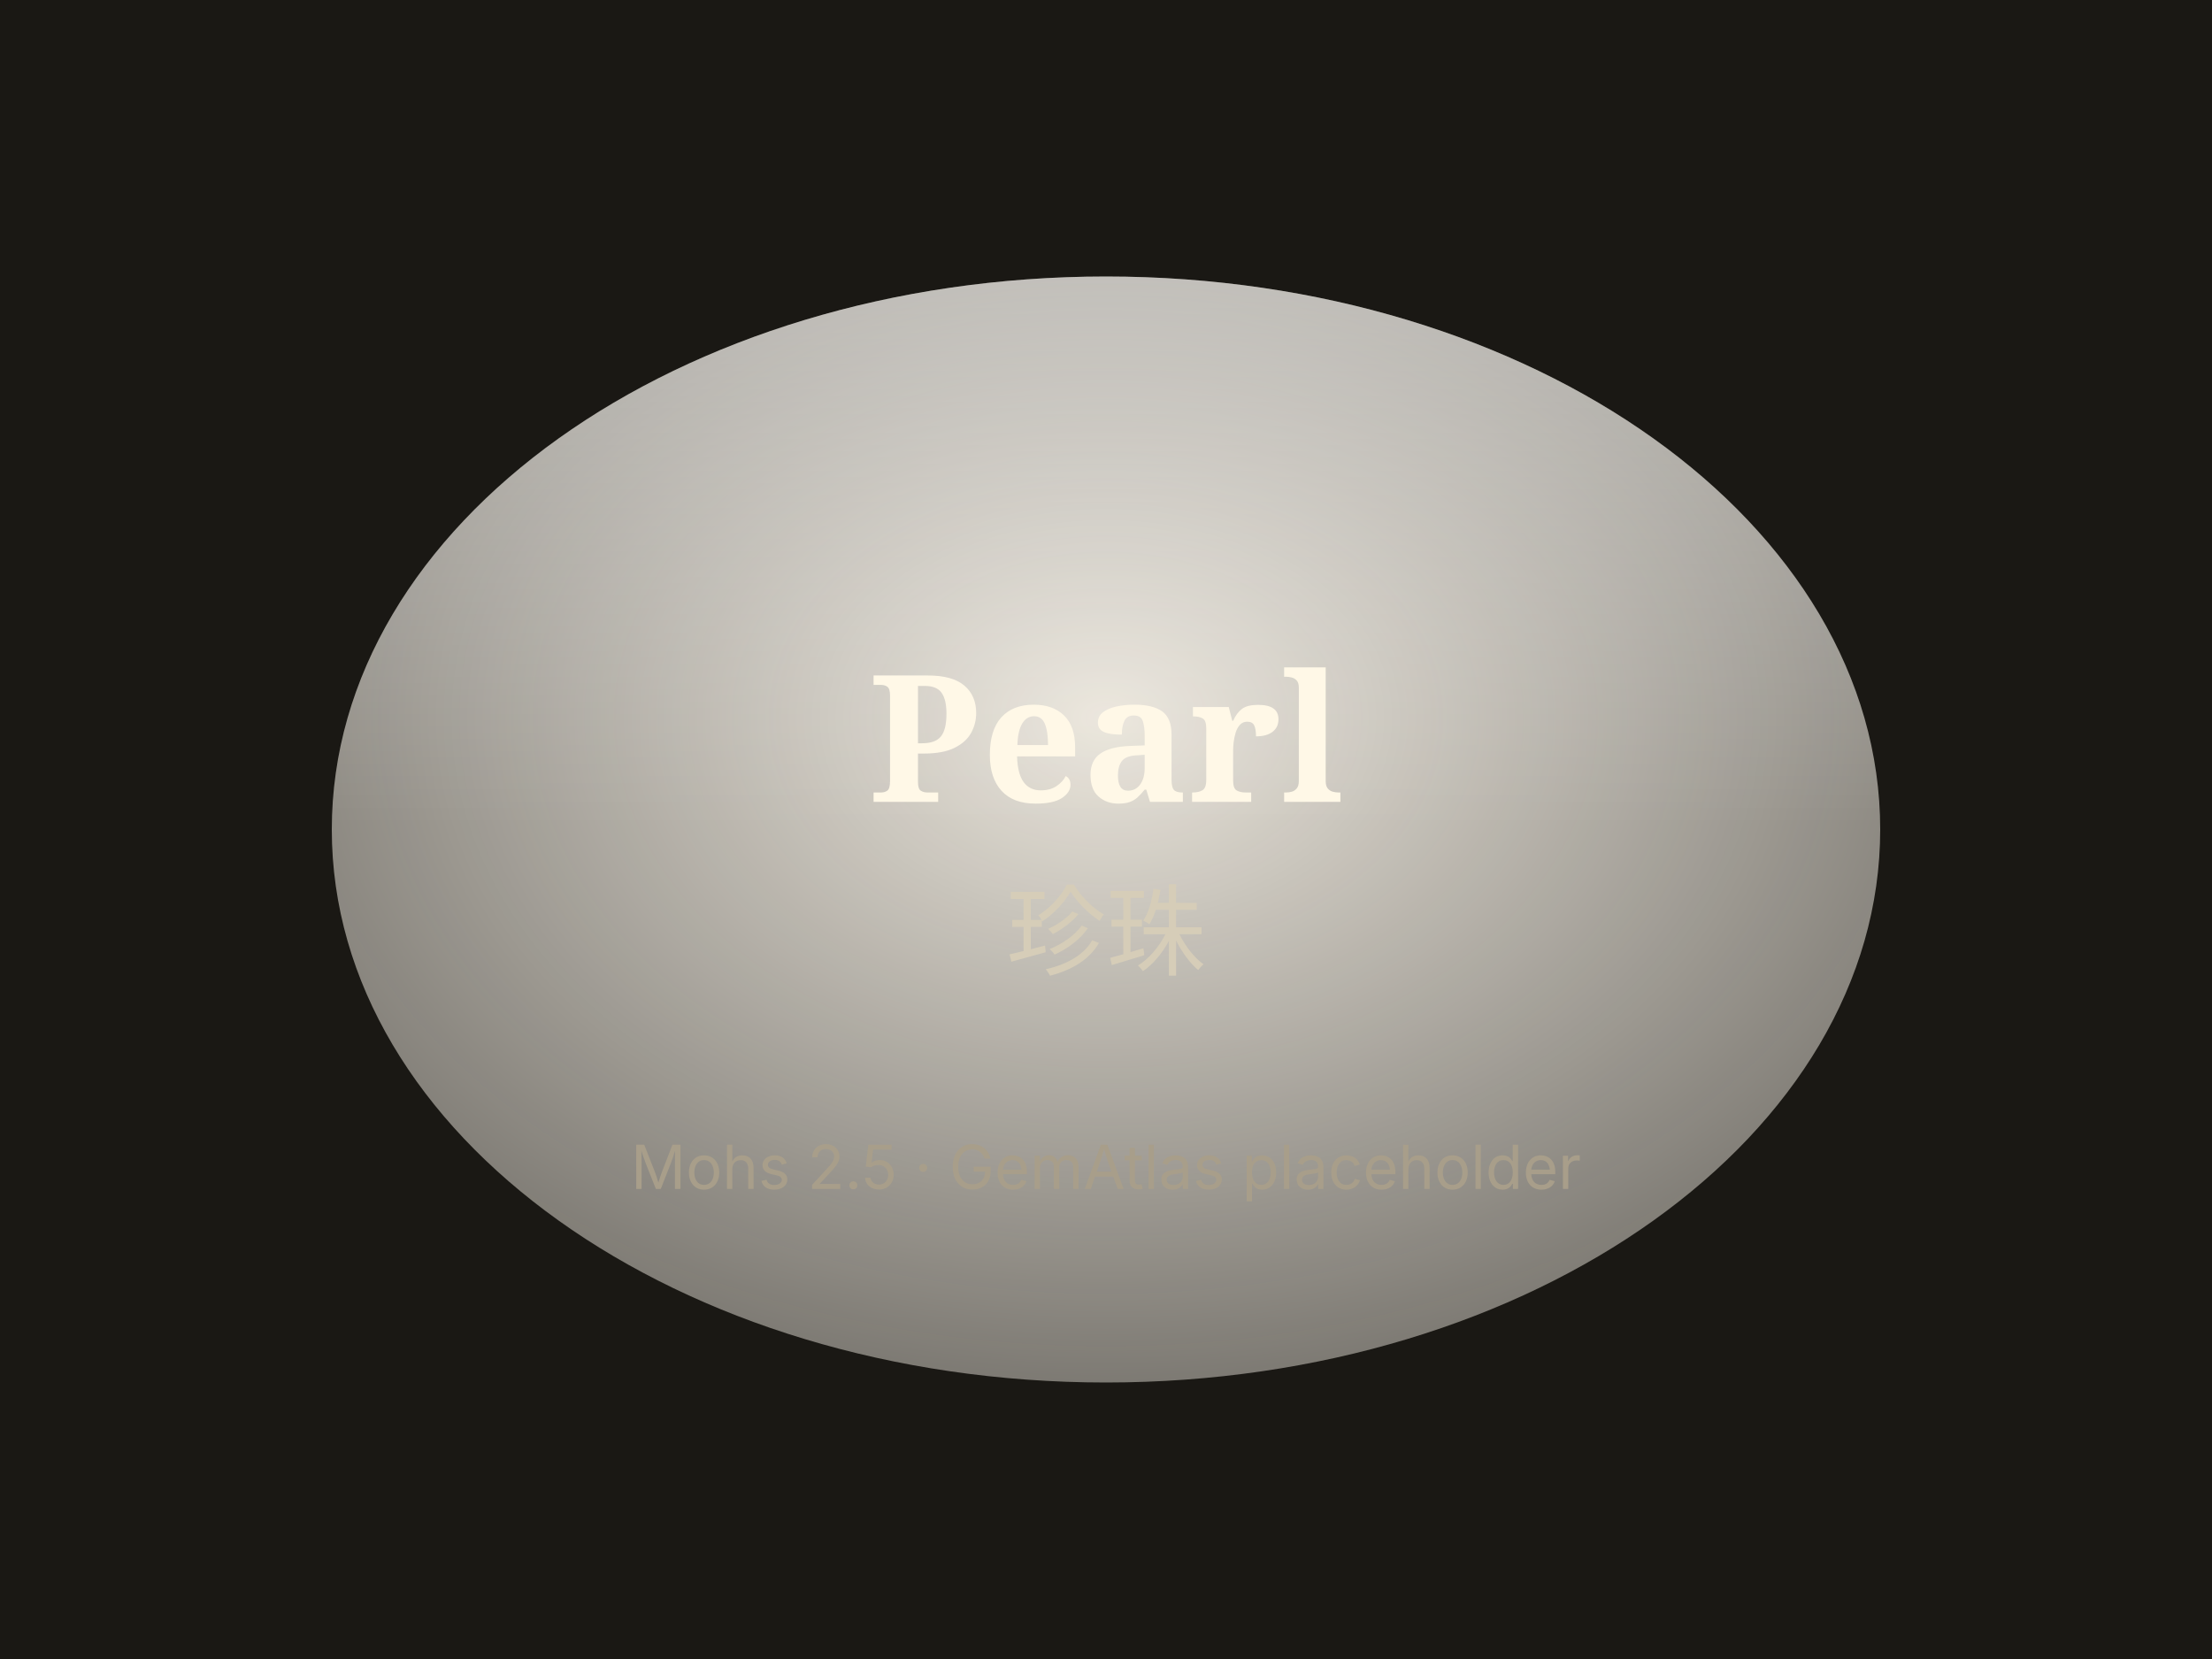
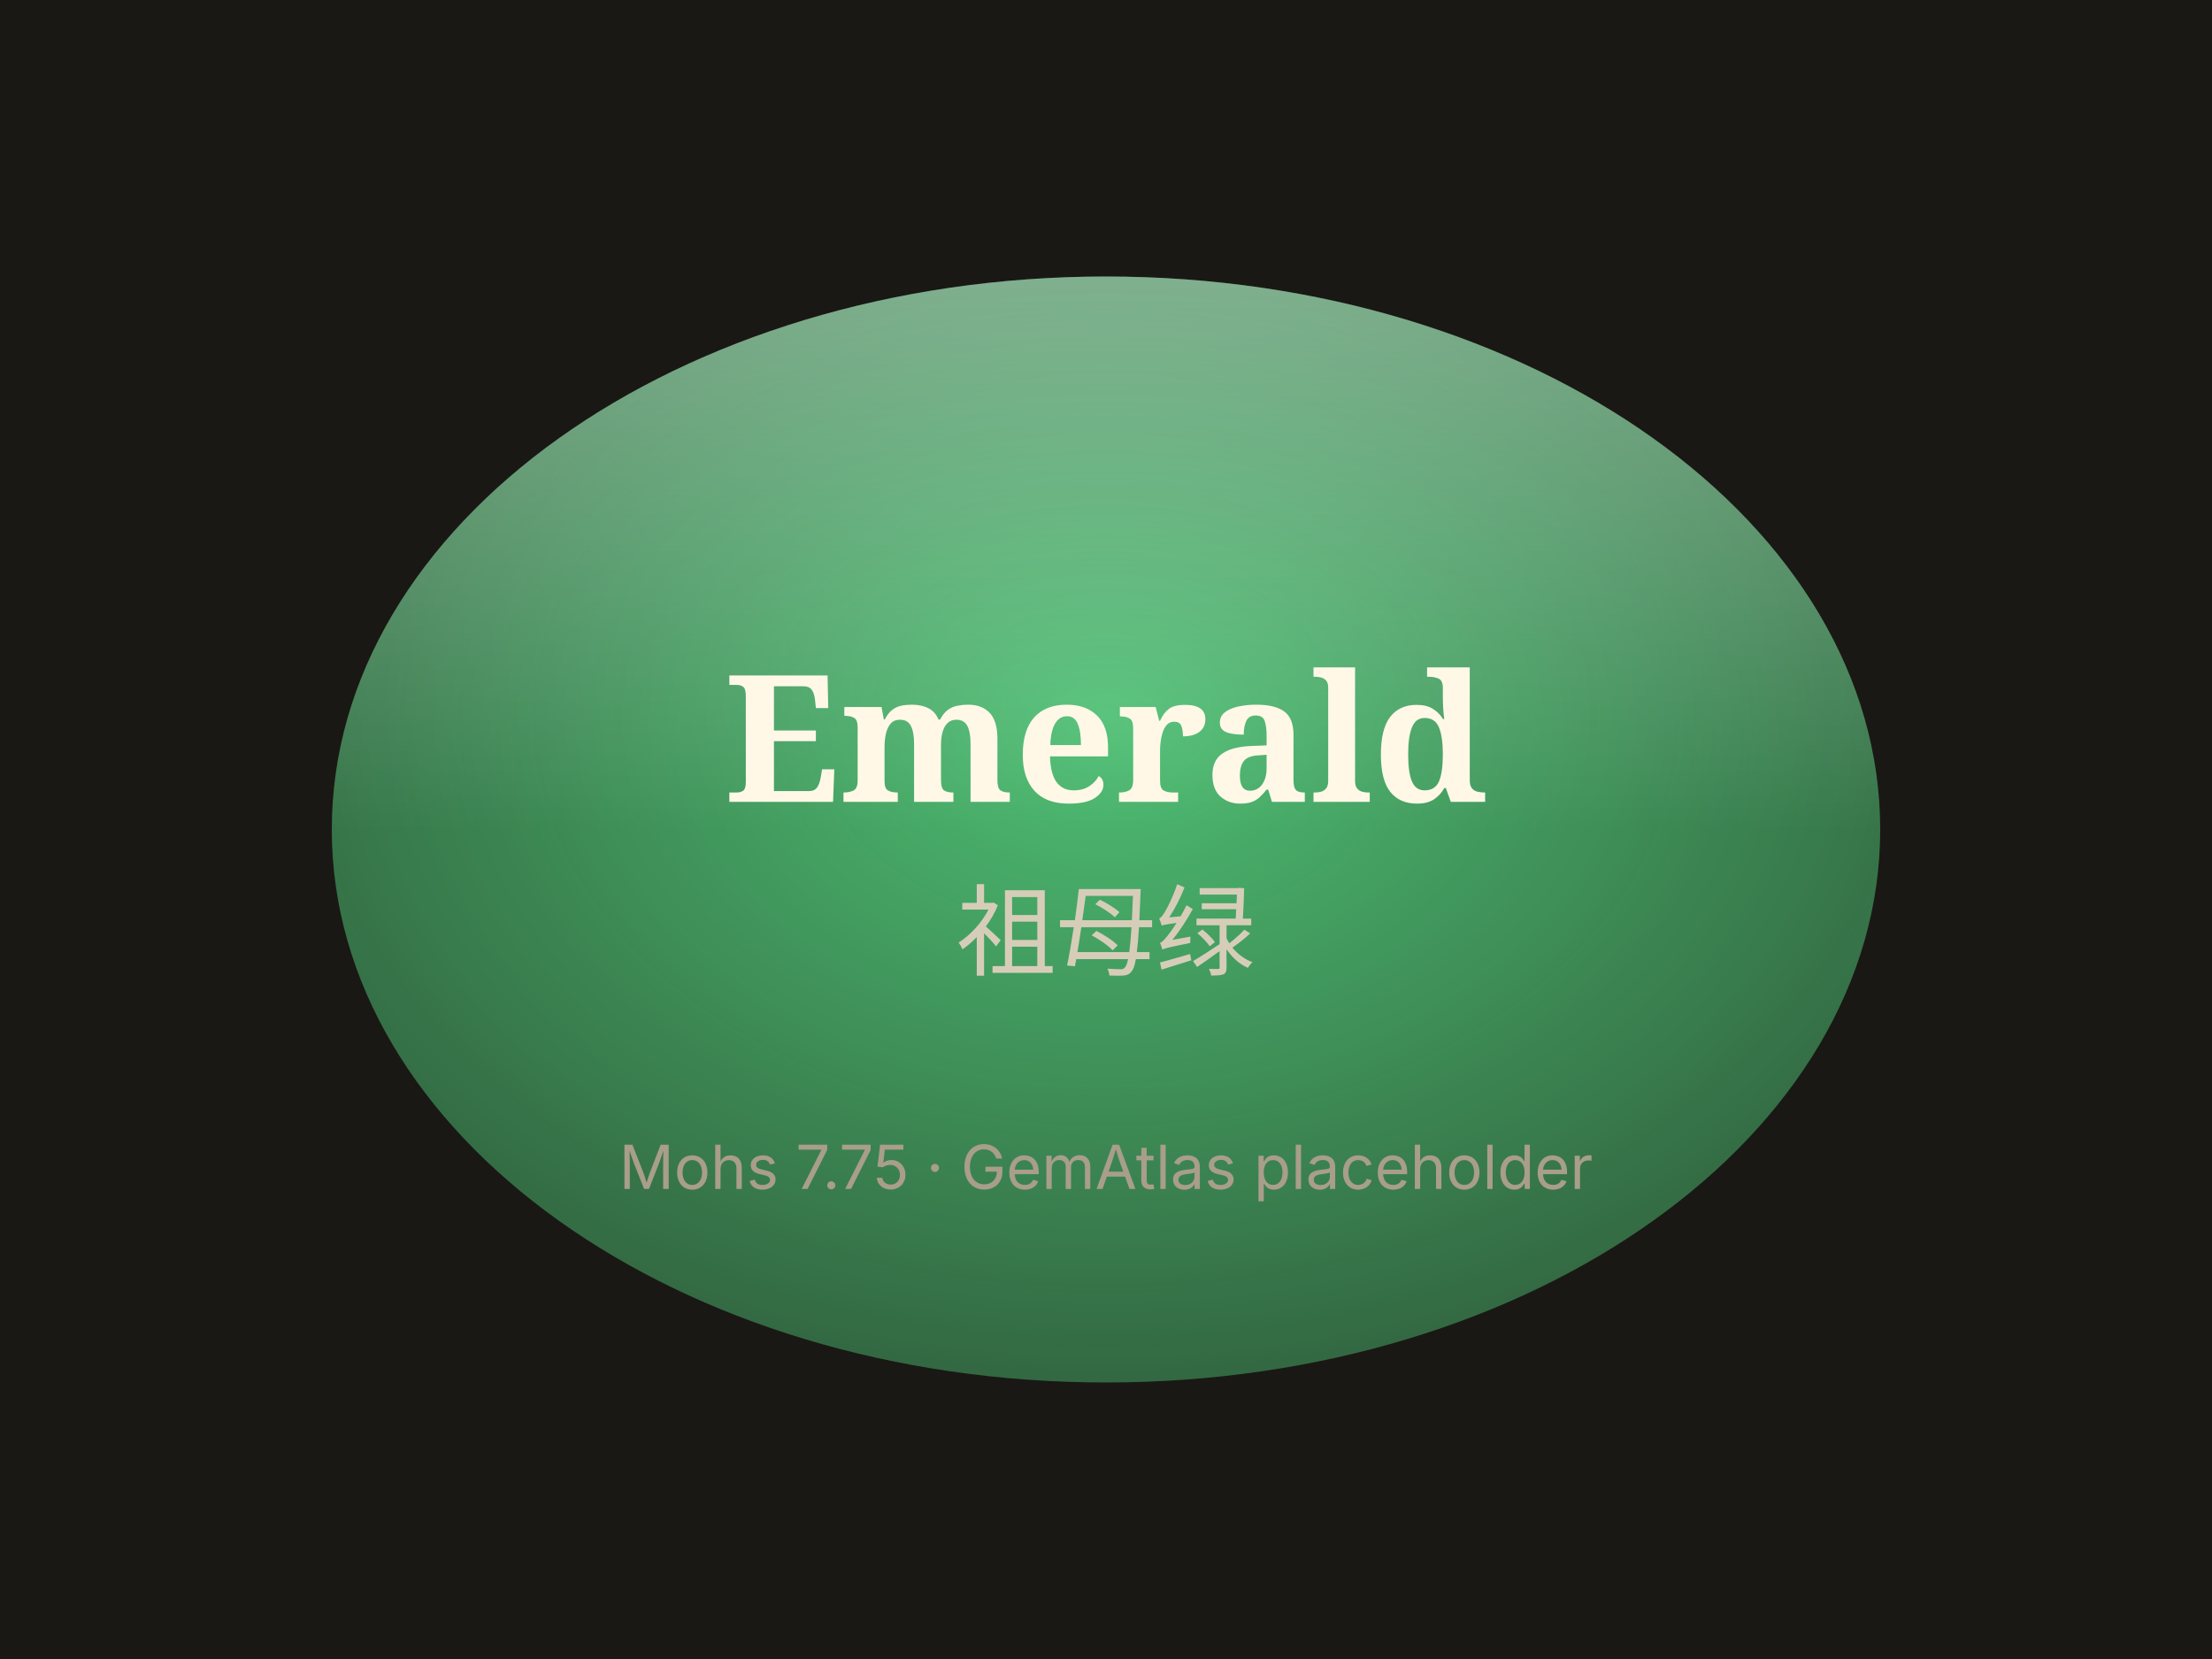
<svg xmlns="http://www.w3.org/2000/svg" viewBox="0 0 800 600">
  <defs>
    <radialGradient id="g" cx="50%" cy="40%" r="60%">
-       <stop offset="0%" stop-color="#F5F0E6" stop-opacity="0.95" />
-       <stop offset="100%" stop-color="#F5F0E6" stop-opacity="0.45" />
+       <stop offset="0%" stop-color="#50C878" stop-opacity="0.95" />
+       <stop offset="100%" stop-color="#50C878" stop-opacity="0.45" />
    </radialGradient>
    <linearGradient id="shine" x1="0%" y1="0%" x2="0%" y2="100%">
      <stop offset="0%" stop-color="#ffffff" stop-opacity="0.35" />
      <stop offset="50%" stop-color="#ffffff" stop-opacity="0" />
    </linearGradient>
  </defs>
  <rect width="800" height="600" fill="#1a1814" />
  <ellipse cx="400" cy="300" rx="280" ry="200" fill="url(#g)" />
  <ellipse cx="400" cy="300" rx="280" ry="200" fill="url(#shine)" />
-   <text x="400" y="290" text-anchor="middle" font-family="Cormorant Garamond, Georgia, serif" font-size="64" font-weight="600" fill="#fff8e7">Pearl</text>
-   <text x="400" y="350" text-anchor="middle" font-family="Noto Serif SC, serif" font-size="36" fill="#d6cdb8">珍珠</text>
-   <text x="400" y="430" text-anchor="middle" font-family="Inter, sans-serif" font-size="22" fill="#a89e8a">Mohs 2.5 · GemAtlas placeholder</text>
+   <text x="400" y="290" text-anchor="middle" font-family="Cormorant Garamond, Georgia, serif" font-size="64" font-weight="600" fill="#fff8e7">Emerald</text>
+   <text x="400" y="350" text-anchor="middle" font-family="Noto Serif SC, serif" font-size="36" fill="#d6cdb8">祖母绿</text>
+   <text x="400" y="430" text-anchor="middle" font-family="Inter, sans-serif" font-size="22" fill="#a89e8a">Mohs 7.75 · GemAtlas placeholder</text>
</svg>
